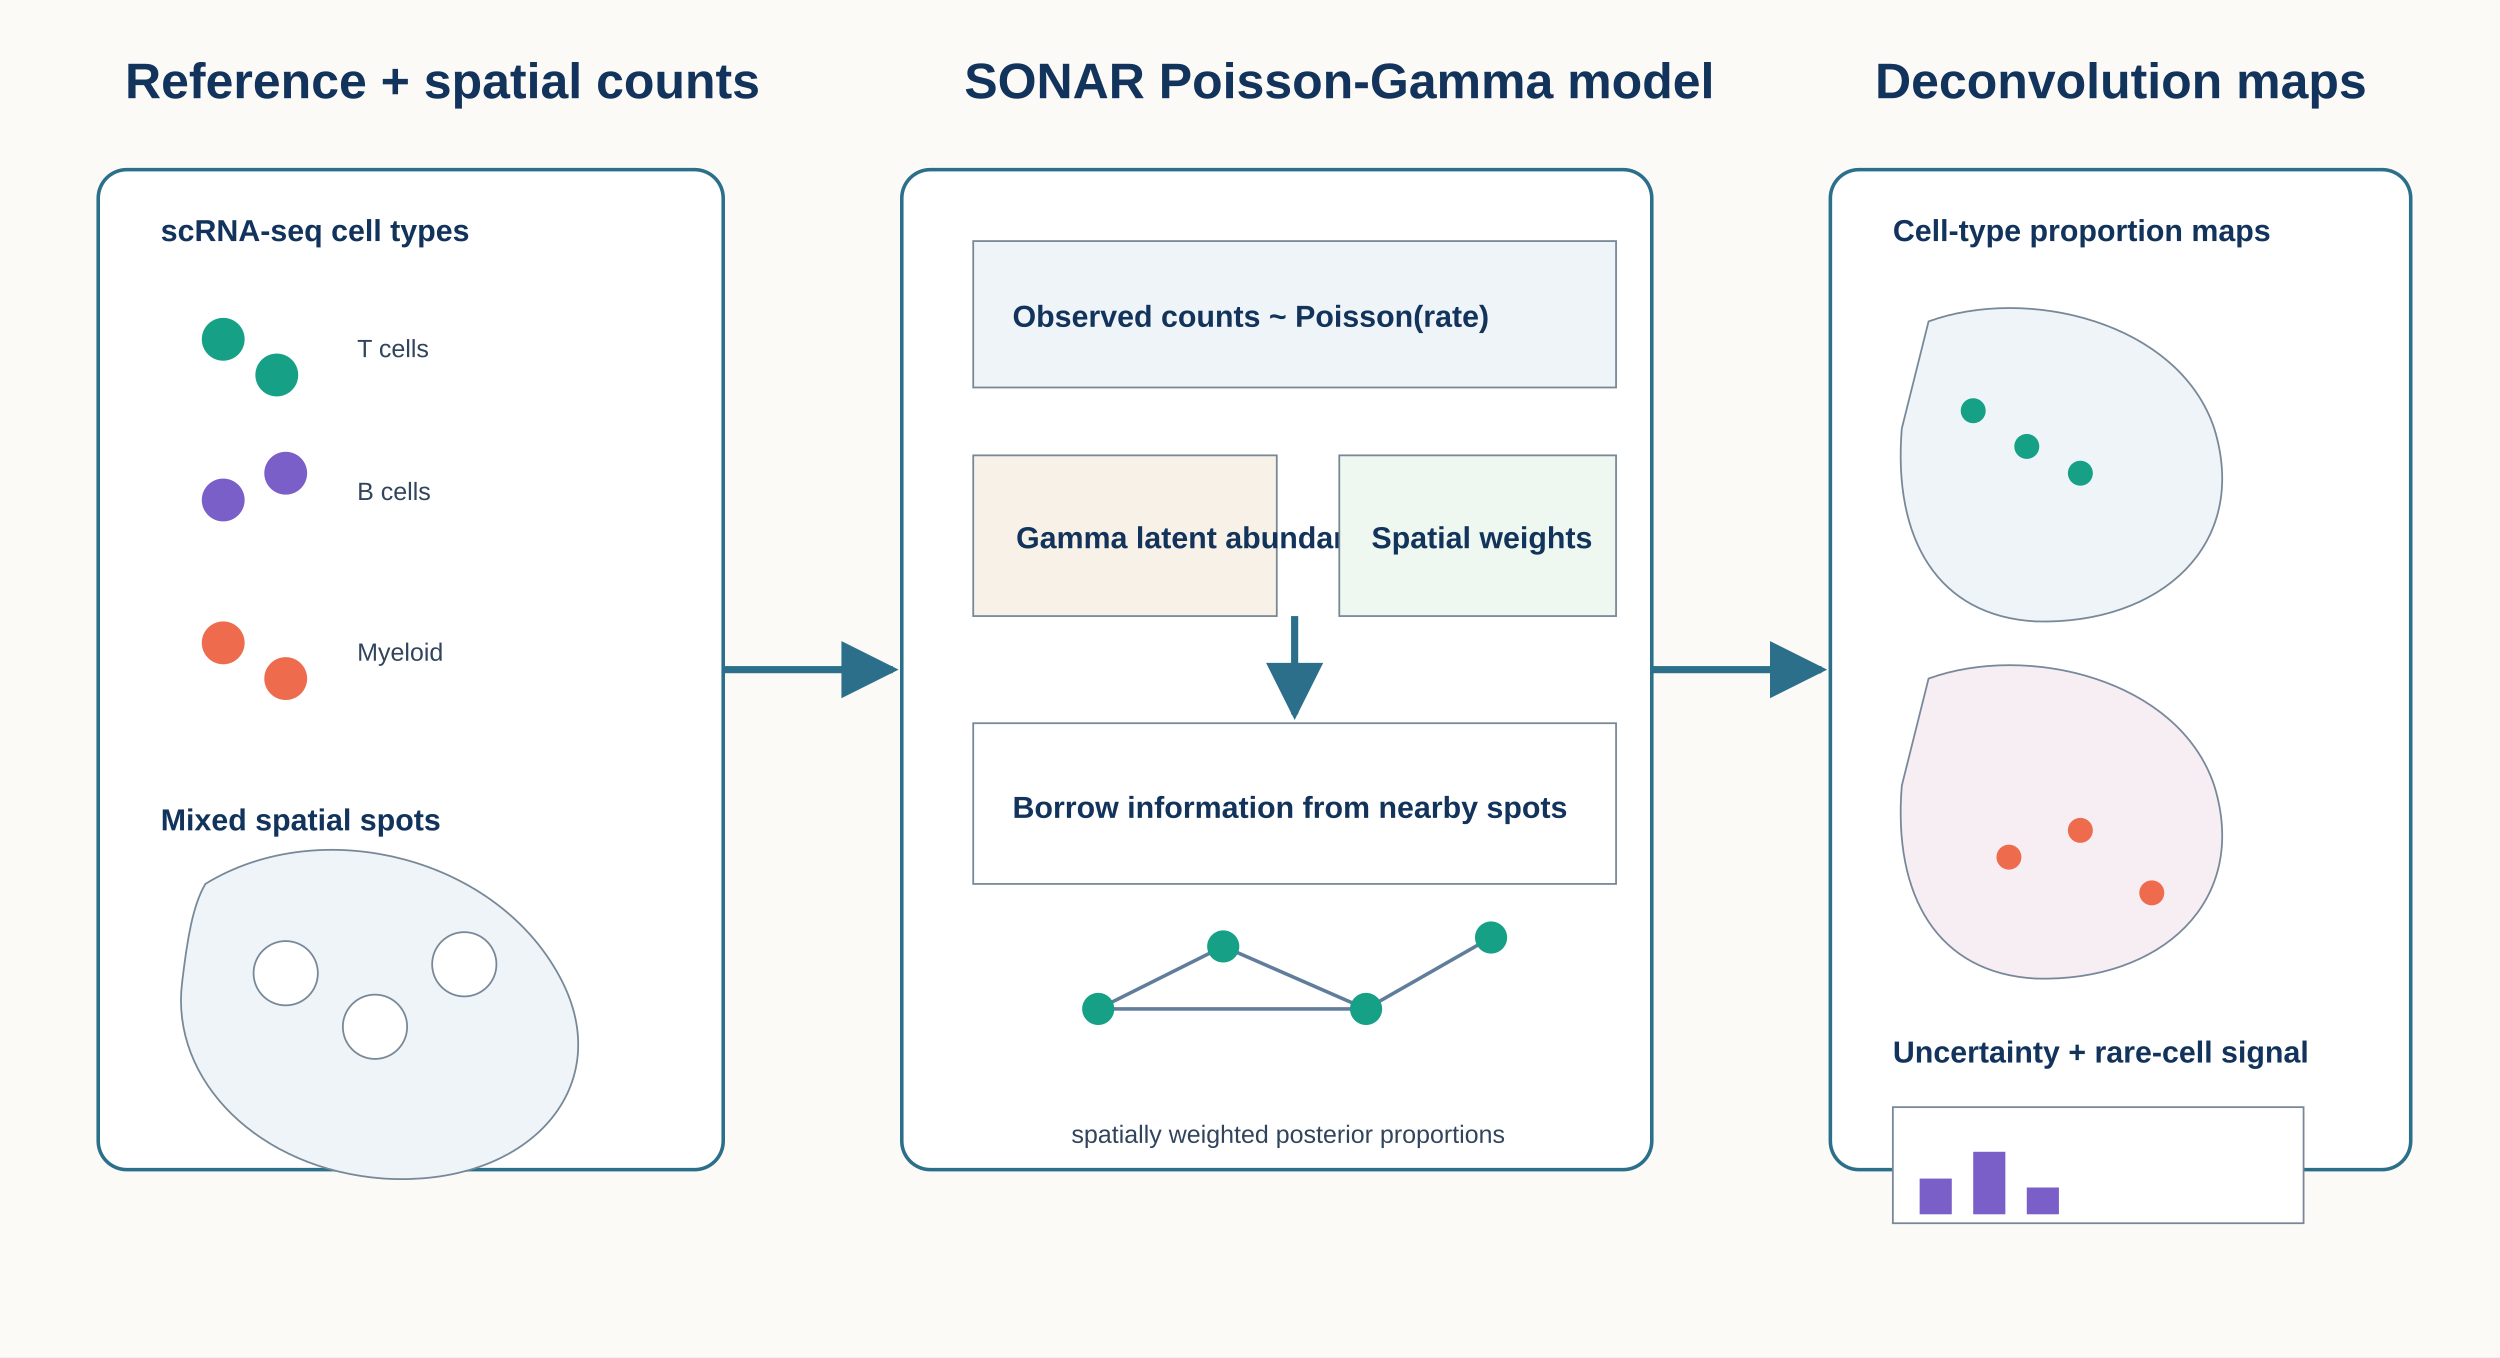
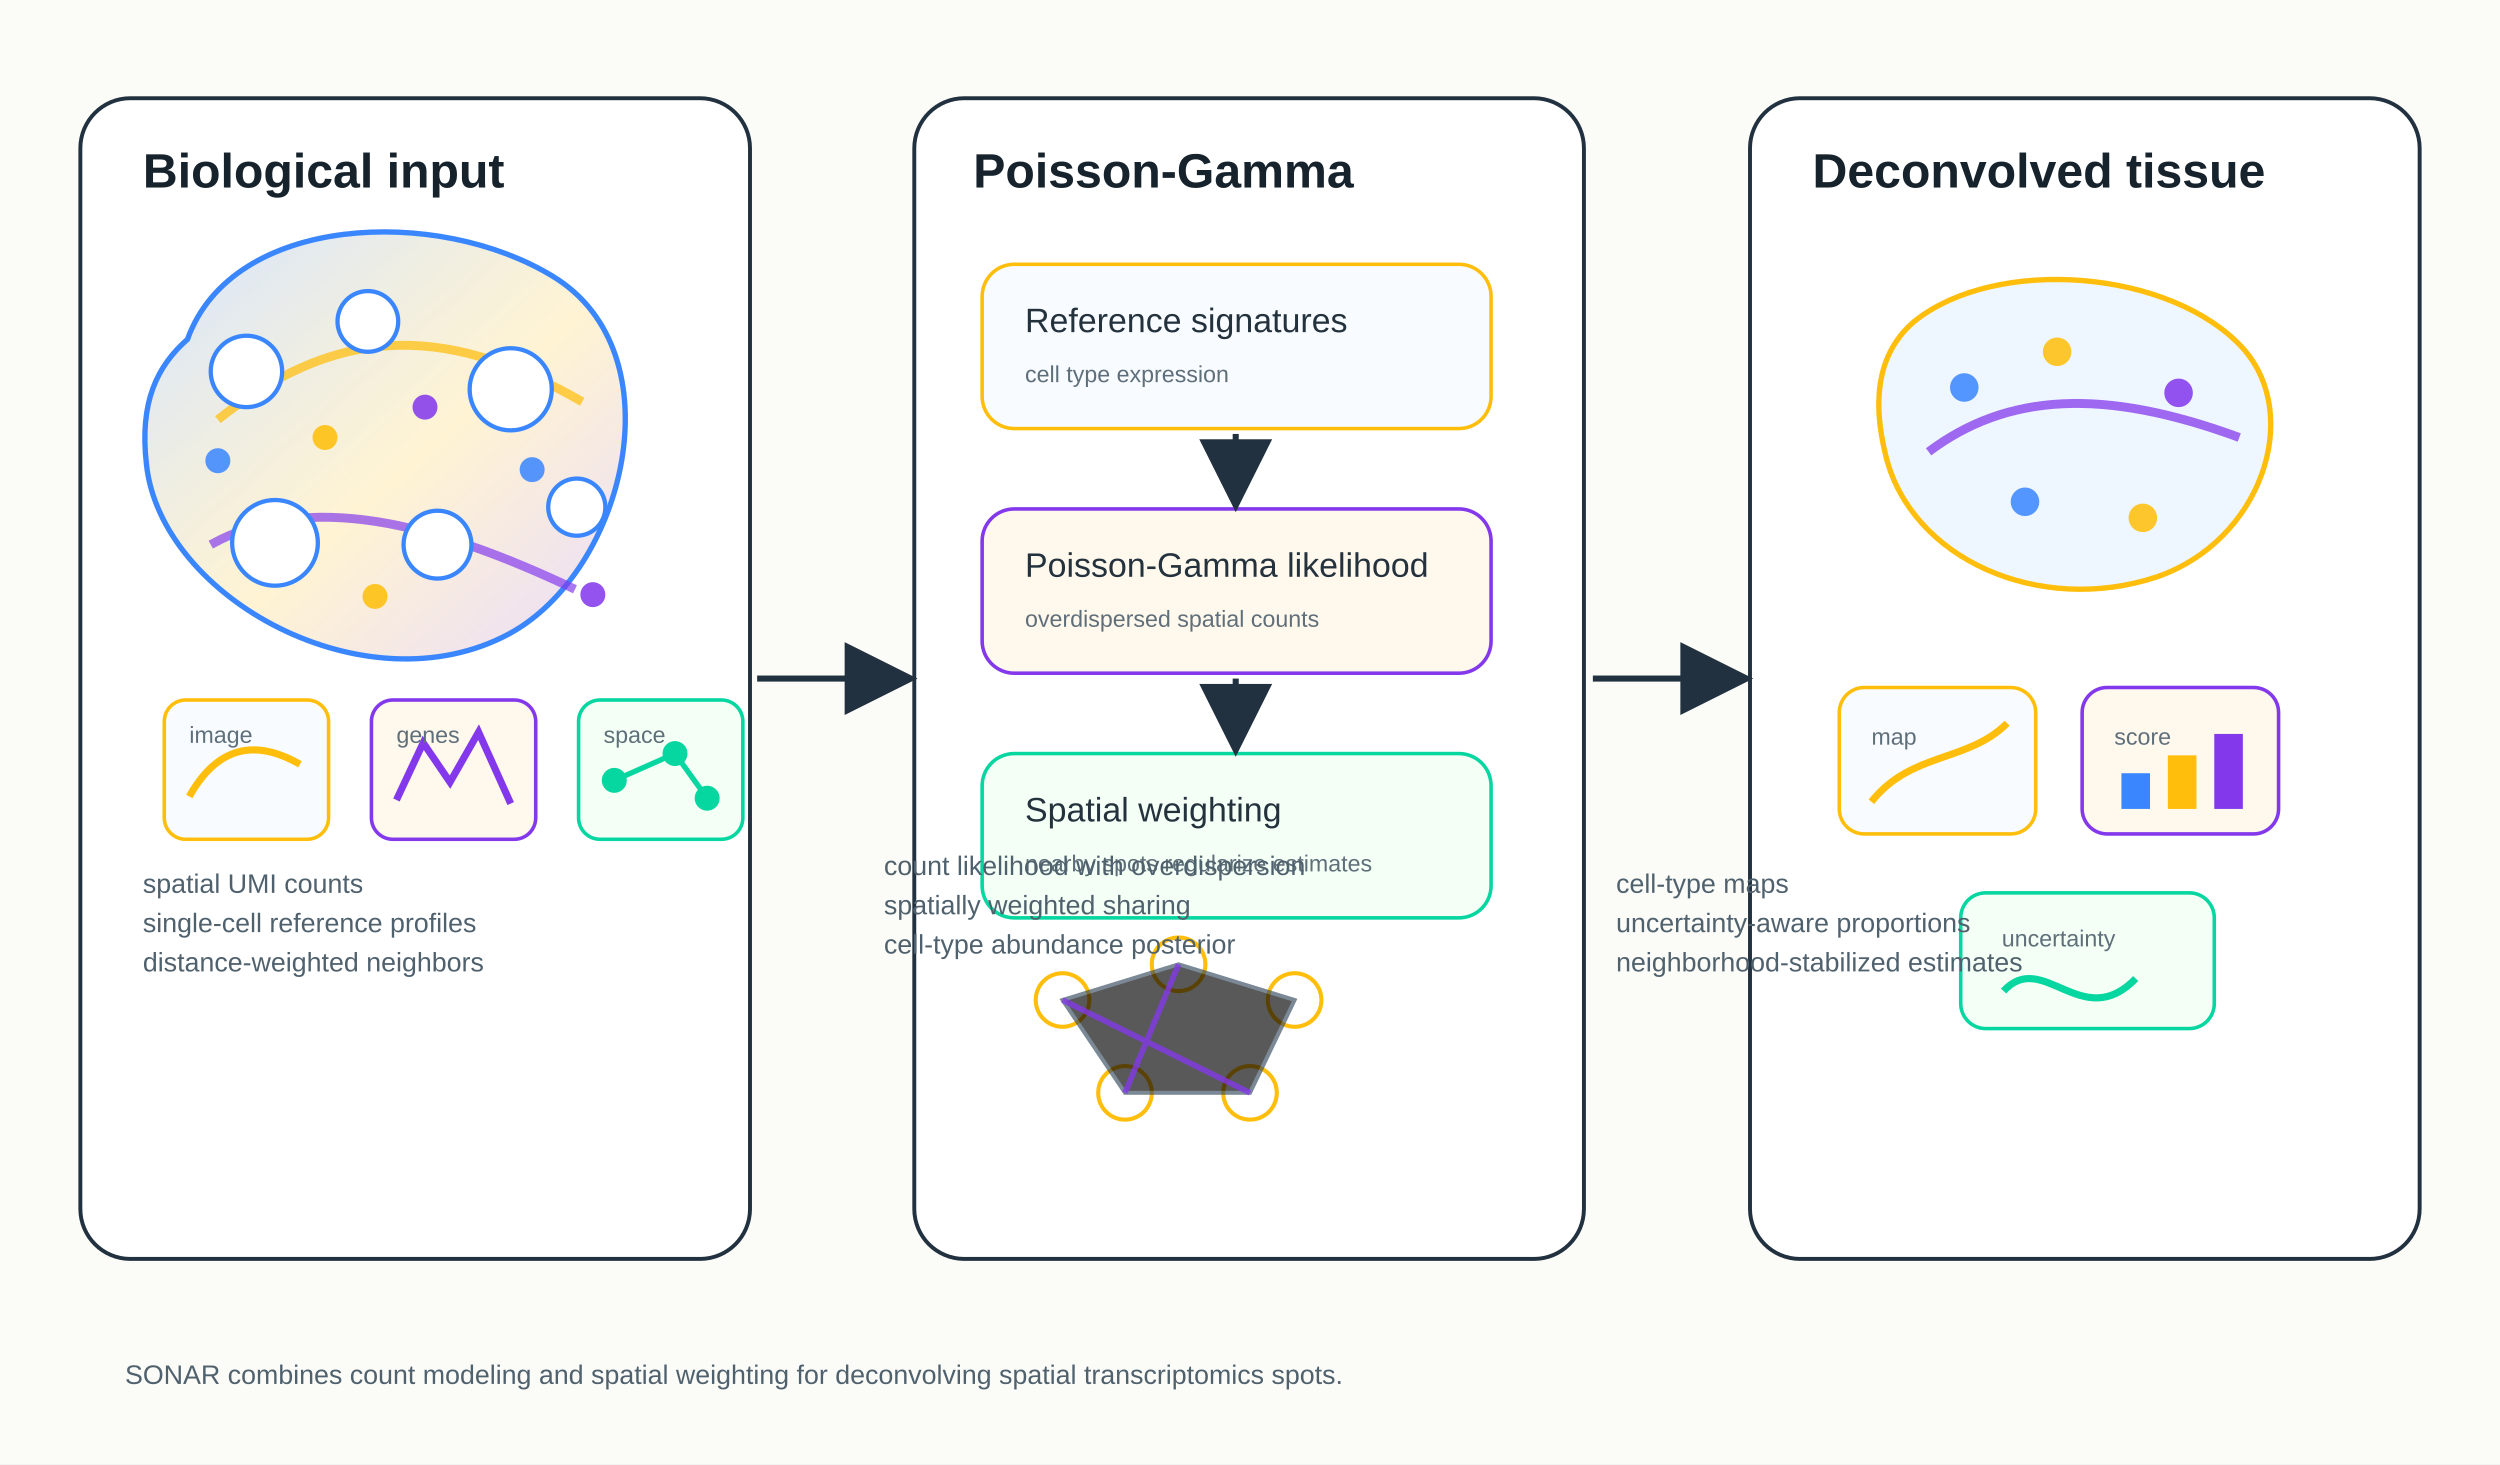
- <svg xmlns="http://www.w3.org/2000/svg" width="1400" height="760" viewBox="0 0 1400 760">
-   <rect width="1400" height="760" fill="#fbfaf7" />
-   <style>.h{font:700 28px Arial;fill:#12335b}.t{font:600 17px Arial;fill:#12335b}.s{font:14px Arial;fill:#31445c}.box{fill:#fff;stroke:#2b6f8a;stroke-width:2;rx:16}.arrow{stroke:#2b6f8a;stroke-width:4;fill:none;marker-end:url(#a)}</style>
+ <svg xmlns="http://www.w3.org/2000/svg" width="1400" height="820" viewBox="0 0 1400 820" role="img" aria-labelledby="title desc">
  <defs>
-     <marker id="a" viewBox="0 0 10 10" refX="9" refY="5" markerWidth="8" markerHeight="8" orient="auto">
-       <path d="M0,0 L10,5 L0,10 Z" fill="#2b6f8a" />
+     <linearGradient id="tissueGrad" x1="0" x2="1" y1="0" y2="1">
+       <stop offset="0" stop-color="#3a86ff" stop-opacity="0.22" />
+       <stop offset="0.55" stop-color="#ffbe0b" stop-opacity="0.18" />
+       <stop offset="1" stop-color="#8338ec" stop-opacity="0.18" />
+     </linearGradient>
+     <linearGradient id="latentGrad" x1="0" x2="1">
+       <stop offset="0" stop-color="#ffbe0b" stop-opacity="0.92" />
+       <stop offset="1" stop-color="#8338ec" stop-opacity="0.92" />
+     </linearGradient>
+     <marker id="arrow" markerWidth="12" markerHeight="12" refX="10" refY="6" orient="auto">
+       <path d="M0,0 L12,6 L0,12 z" fill="#22313f" />
    </marker>
+     <style>
+       .bg{fill:#fbfbf7}.panel{fill:#ffffff;stroke:#22313f;stroke-width:2.2}.h{font:700 27px Arial,sans-serif;fill:#17232c}.t{font:19px Arial,sans-serif;fill:#24323d}.s{font:15px Arial,sans-serif;fill:#50616e}.xs{font:13px Arial,sans-serif;fill:#5f6f7a}.arrow{stroke:#22313f;stroke-width:3.4;fill:none;marker-end:url(#arrow)}.cell{fill:#ffffff;stroke:#3a86ff;stroke-width:2.4}.spot{fill:#3a86ff;opacity:.86}.spot2{fill:#ffbe0b;opacity:.86}.spot3{fill:#8338ec;opacity:.86}.node{fill:#ffffff;stroke:#ffbe0b;stroke-width:2.3}.edge{stroke:#34495e;stroke-width:2.2;opacity:.65}.edge2{stroke:#8338ec;stroke-width:3.2;opacity:.78}.chip{fill:#f8fbff;stroke:#ffbe0b;stroke-width:2}.chip2{fill:#fff8ed;stroke:#8338ec;stroke-width:2}.chip3{fill:#f4fff6;stroke:#06d6a0;stroke-width:2}.latent{fill:url(#latentGrad);opacity:.86}.dash{stroke-dasharray:8 7}.thick{stroke-width:5}
+     </style>
  </defs>
-   <text x="70" y="55" class="h">Reference + spatial counts</text>
-   <text x="540" y="55" class="h">SONAR Poisson-Gamma model</text>
-   <text x="1050" y="55" class="h">Deconvolution maps</text>
-   <rect x="55" y="95" width="350" height="560" class="box" />
-   <g transform="translate(90 135)">
-     <text x="0" y="0" class="t">scRNA-seq cell types</text>
-     <g fill="#16a085">
-       <circle cx="35" cy="55" r="12" />
-       <circle cx="65" cy="75" r="12" />
-     </g>
-     <text x="110" y="65" class="s">T cells</text>
-     <g fill="#7b5fc9">
-       <circle cx="35" cy="145" r="12" />
-       <circle cx="70" cy="130" r="12" />
-     </g>
-     <text x="110" y="145" class="s">B cells</text>
-     <g fill="#ee6c4d">
-       <circle cx="35" cy="225" r="12" />
-       <circle cx="70" cy="245" r="12" />
-     </g>
-     <text x="110" y="235" class="s">Myeloid</text>
-     <text x="0" y="330" class="t">Mixed spatial spots</text>
-     <path d="M25 360 C90 320 190 345 225 415 C255 475 205 530 125 525 C55 520 5 470 12 415 C15 390 18 372 25 360Z" fill="#eef4f7" stroke="#789" />
-     <g fill="#fff" stroke="#789">
-       <circle cx="70" cy="410" r="18" />
-       <circle cx="120" cy="440" r="18" />
-       <circle cx="170" cy="405" r="18" />
-     </g>
+   <rect class="bg" width="1400" height="820" />
+   <rect class="panel" x="45" y="55" width="375" height="650" rx="28" />
+   <rect class="panel" x="512" y="55" width="375" height="650" rx="28" />
+   <rect class="panel" x="980" y="55" width="375" height="650" rx="28" />
+   <text class="h" x="80" y="105">Biological input</text>
+   <text class="h" x="545" y="105">Poisson-Gamma</text>
+   <text class="h" x="1015" y="105">Deconvolved tissue</text>
+   <path d="M105 190 C130 120 245 115 310 155 C380 198 350 320 285 355 C205 398 90 335 82 260 C78 225 88 205 105 190 Z" fill="url(#tissueGrad)" stroke="#3a86ff" stroke-width="3" />
+   <path d="M122 235 C185 185 245 178 326 225" stroke="#ffbe0b" stroke-width="5" fill="none" opacity=".72" />
+   <path d="M118 305 C172 275 242 292 322 330" stroke="#8338ec" stroke-width="5" fill="none" opacity=".68" />
+   <circle class="cell" cx="138" cy="208" r="20" />
+   <circle class="cell" cx="206" cy="180" r="17" />
+   <circle class="cell" cx="286" cy="218" r="23" />
+   <circle class="cell" cx="154" cy="304" r="24" />
+   <circle class="cell" cx="245" cy="305" r="19" />
+   <circle class="cell" cx="323" cy="284" r="16" />
+   <circle class="spot" cx="122" cy="258" r="7" />
+   <circle class="spot2" cx="182" cy="245" r="7" />
+   <circle class="spot3" cx="238" cy="228" r="7" />
+   <circle class="spot" cx="298" cy="263" r="7" />
+   <circle class="spot2" cx="210" cy="334" r="7" />
+   <circle class="spot3" cx="332" cy="333" r="7" />
+   <g transform="translate(92 392)">
+     <rect class="chip" x="0" y="0" width="92" height="78" rx="12" />
+     <path d="M14 54 C32 22 55 24 76 36" stroke="#ffbe0b" stroke-width="4" fill="none" />
+     <text class="xs" x="14" y="24">image</text>
+     <rect class="chip2" x="116" y="0" width="92" height="78" rx="12" />
+     <path d="M130 56 L145 24 L160 46 L176 18 L194 58" stroke="#8338ec" stroke-width="4" fill="none" />
+     <text class="xs" x="130" y="24">genes</text>
+     <rect class="chip3" x="232" y="0" width="92" height="78" rx="12" />
+     <circle cx="252" cy="45" r="7" fill="#06d6a0" />
+     <circle cx="286" cy="30" r="7" fill="#06d6a0" />
+     <circle cx="304" cy="55" r="7" fill="#06d6a0" />
+     <path d="M252 45 L286 30 L304 55" stroke="#06d6a0" stroke-width="3" fill="none" />
+     <text class="xs" x="246" y="24">space</text>
  </g>
-   <path d="M405 375 L500 375" class="arrow" />
-   <rect x="505" y="95" width="420" height="560" class="box" />
-   <g transform="translate(545 135)">
-     <rect x="0" y="0" width="360" height="82" fill="#eef4f7" stroke="#789" />
-     <text x="22" y="48" class="t">Observed counts ~ Poisson(rate)</text>
-     <rect x="0" y="120" width="170" height="90" fill="#f7f1e7" stroke="#789" />
-     <text x="24" y="172" class="t">Gamma latent abundance</text>
-     <rect x="205" y="120" width="155" height="90" fill="#eef7f0" stroke="#789" />
-     <text x="223" y="172" class="t">Spatial weights</text>
-     <path d="M180 210 L180 265" class="arrow" />
-     <rect x="0" y="270" width="360" height="90" fill="#fff" stroke="#789" />
-     <text x="22" y="323" class="t">Borrow information from nearby spots</text>
-     <g stroke="#607d9b" stroke-width="2">
-       <line x1="70" y1="430" x2="140" y2="395" />
-       <line x1="140" y1="395" x2="220" y2="430" />
-       <line x1="70" y1="430" x2="220" y2="430" />
-       <line x1="220" y1="430" x2="290" y2="390" />
-     </g>
-     <g fill="#16a085">
-       <circle cx="70" cy="430" r="9" />
-       <circle cx="140" cy="395" r="9" />
-       <circle cx="220" cy="430" r="9" />
-       <circle cx="290" cy="390" r="9" />
-     </g>
-     <text x="55" y="505" class="s">spatially weighted posterior proportions</text>
+   <text class="s" x="80" y="500">spatial UMI counts</text>
+   <text class="s" x="80" y="522">single-cell reference profiles</text>
+   <text class="s" x="80" y="544">distance-weighted neighbors</text>
+   <path class="arrow" d="M424 380 C460 380 475 380 507 380" />
+   <g transform="translate(550 148)">
+     <rect class="chip" x="0" y="0" width="285" height="92" rx="18" />
+     <text class="t" x="24" y="38">Reference signatures</text>
+     <text class="xs" x="24" y="66">cell type expression</text>
+     <rect class="chip2" x="0" y="137" width="285" height="92" rx="18" />
+     <text class="t" x="24" y="175">Poisson-Gamma likelihood</text>
+     <text class="xs" x="24" y="203">overdispersed spatial counts</text>
+     <rect class="chip3" x="0" y="274" width="285" height="92" rx="18" />
+     <text class="t" x="24" y="312">Spatial weighting</text>
+     <text class="xs" x="24" y="340">nearby spots regularize estimates</text>
+     <path class="arrow" d="M142 95 L142 132" />
+     <path class="arrow" d="M142 232 L142 269" />
  </g>
-   <path d="M925 375 L1020 375" class="arrow" />
-   <rect x="1025" y="95" width="325" height="560" class="box" />
-   <g transform="translate(1060 135)">
-     <text x="0" y="0" class="t">Cell-type proportion maps</text>
-     <g transform="translate(0 35)">
-       <path d="M20 10 C75 -10 160 10 180 70 C200 135 150 180 80 178 C25 175 0 132 5 70Z" fill="#eef4f7" stroke="#789" />
-       <g fill="#16a085">
-         <circle cx="45" cy="60" r="7" />
-         <circle cx="75" cy="80" r="7" />
-         <circle cx="105" cy="95" r="7" />
-       </g>
-     </g>
-     <g transform="translate(0 235)">
-       <path d="M20 10 C75 -10 160 10 180 70 C200 135 150 180 80 178 C25 175 0 132 5 70Z" fill="#f7eef4" stroke="#789" />
-       <g fill="#ee6c4d">
-         <circle cx="65" cy="110" r="7" />
-         <circle cx="105" cy="95" r="7" />
-         <circle cx="145" cy="130" r="7" />
-       </g>
-     </g>
-     <text x="0" y="460" class="t">Uncertainty + rare-cell signal</text>
-     <rect x="0" y="485" width="230" height="65" fill="#fff" stroke="#789" />
-     <g fill="#7b5fc9">
-       <rect x="15" y="525" width="18" height="20" />
-       <rect x="45" y="510" width="18" height="35" />
-       <rect x="75" y="530" width="18" height="15" />
-     </g>
+   <g transform="translate(595 560)">
+     <circle class="node" cx="0" cy="0" r="15" />
+     <circle class="node" cx="65" cy="-20" r="15" />
+     <circle class="node" cx="130" cy="0" r="15" />
+     <circle class="node" cx="35" cy="52" r="15" />
+     <circle class="node" cx="105" cy="52" r="15" />
+     <path class="edge" d="M0 0 L65 -20 L130 0 L105 52 L35 52 Z" />
+     <path class="edge2" d="M0 0 L105 52 M65 -20 L35 52" />
  </g>
+   <text class="s" x="495" y="490">count likelihood with overdispersion</text>
+   <text class="s" x="495" y="512">spatially weighted sharing</text>
+   <text class="s" x="495" y="534">cell-type abundance posterior</text>
+   <path class="arrow" d="M892 380 C930 380 945 380 975 380" />
+   <g transform="translate(1030 135)">
+     <path d="M42 45 C88 8 186 16 226 60 C260 98 236 168 178 188 C112 210 40 178 26 120 C18 88 22 62 42 45 Z" fill="#eef7ff" stroke="#ffbe0b" stroke-width="3" />
+     <path d="M50 118 C94 85 148 82 224 110" stroke="#8338ec" stroke-width="5" fill="none" opacity=".75" />
+     <circle class="spot" cx="70" cy="82" r="8" />
+     <circle class="spot2" cx="122" cy="62" r="8" />
+     <circle class="spot3" cx="190" cy="85" r="8" />
+     <circle class="spot" cx="104" cy="146" r="8" />
+     <circle class="spot2" cx="170" cy="155" r="8" />
+     <rect class="chip" x="0" y="250" width="110" height="82" rx="14" />
+     <text class="xs" x="18" y="282">map</text>
+     <path d="M18 314 C40 286 72 292 94 270" stroke="#ffbe0b" stroke-width="4" fill="none" />
+     <rect class="chip2" x="136" y="250" width="110" height="82" rx="14" />
+     <text class="xs" x="154" y="282">score</text>
+     <rect x="158" y="298" width="16" height="20" fill="#3a86ff" />
+     <rect x="184" y="288" width="16" height="30" fill="#ffbe0b" />
+     <rect x="210" y="276" width="16" height="42" fill="#8338ec" />
+     <rect class="chip3" x="68" y="365" width="142" height="76" rx="14" />
+     <text class="xs" x="91" y="395">uncertainty</text>
+     <path d="M92 420 C114 396 136 444 166 413" stroke="#06d6a0" stroke-width="4" fill="none" />
+   </g>
+   <text class="s" x="905" y="500">cell-type maps</text>
+   <text class="s" x="905" y="522">uncertainty-aware proportions</text>
+   <text class="s" x="905" y="544">neighborhood-stabilized estimates</text>
+   <text class="s" x="70" y="775">SONAR combines count modeling and spatial weighting for deconvolving spatial transcriptomics spots.</text>
</svg>
